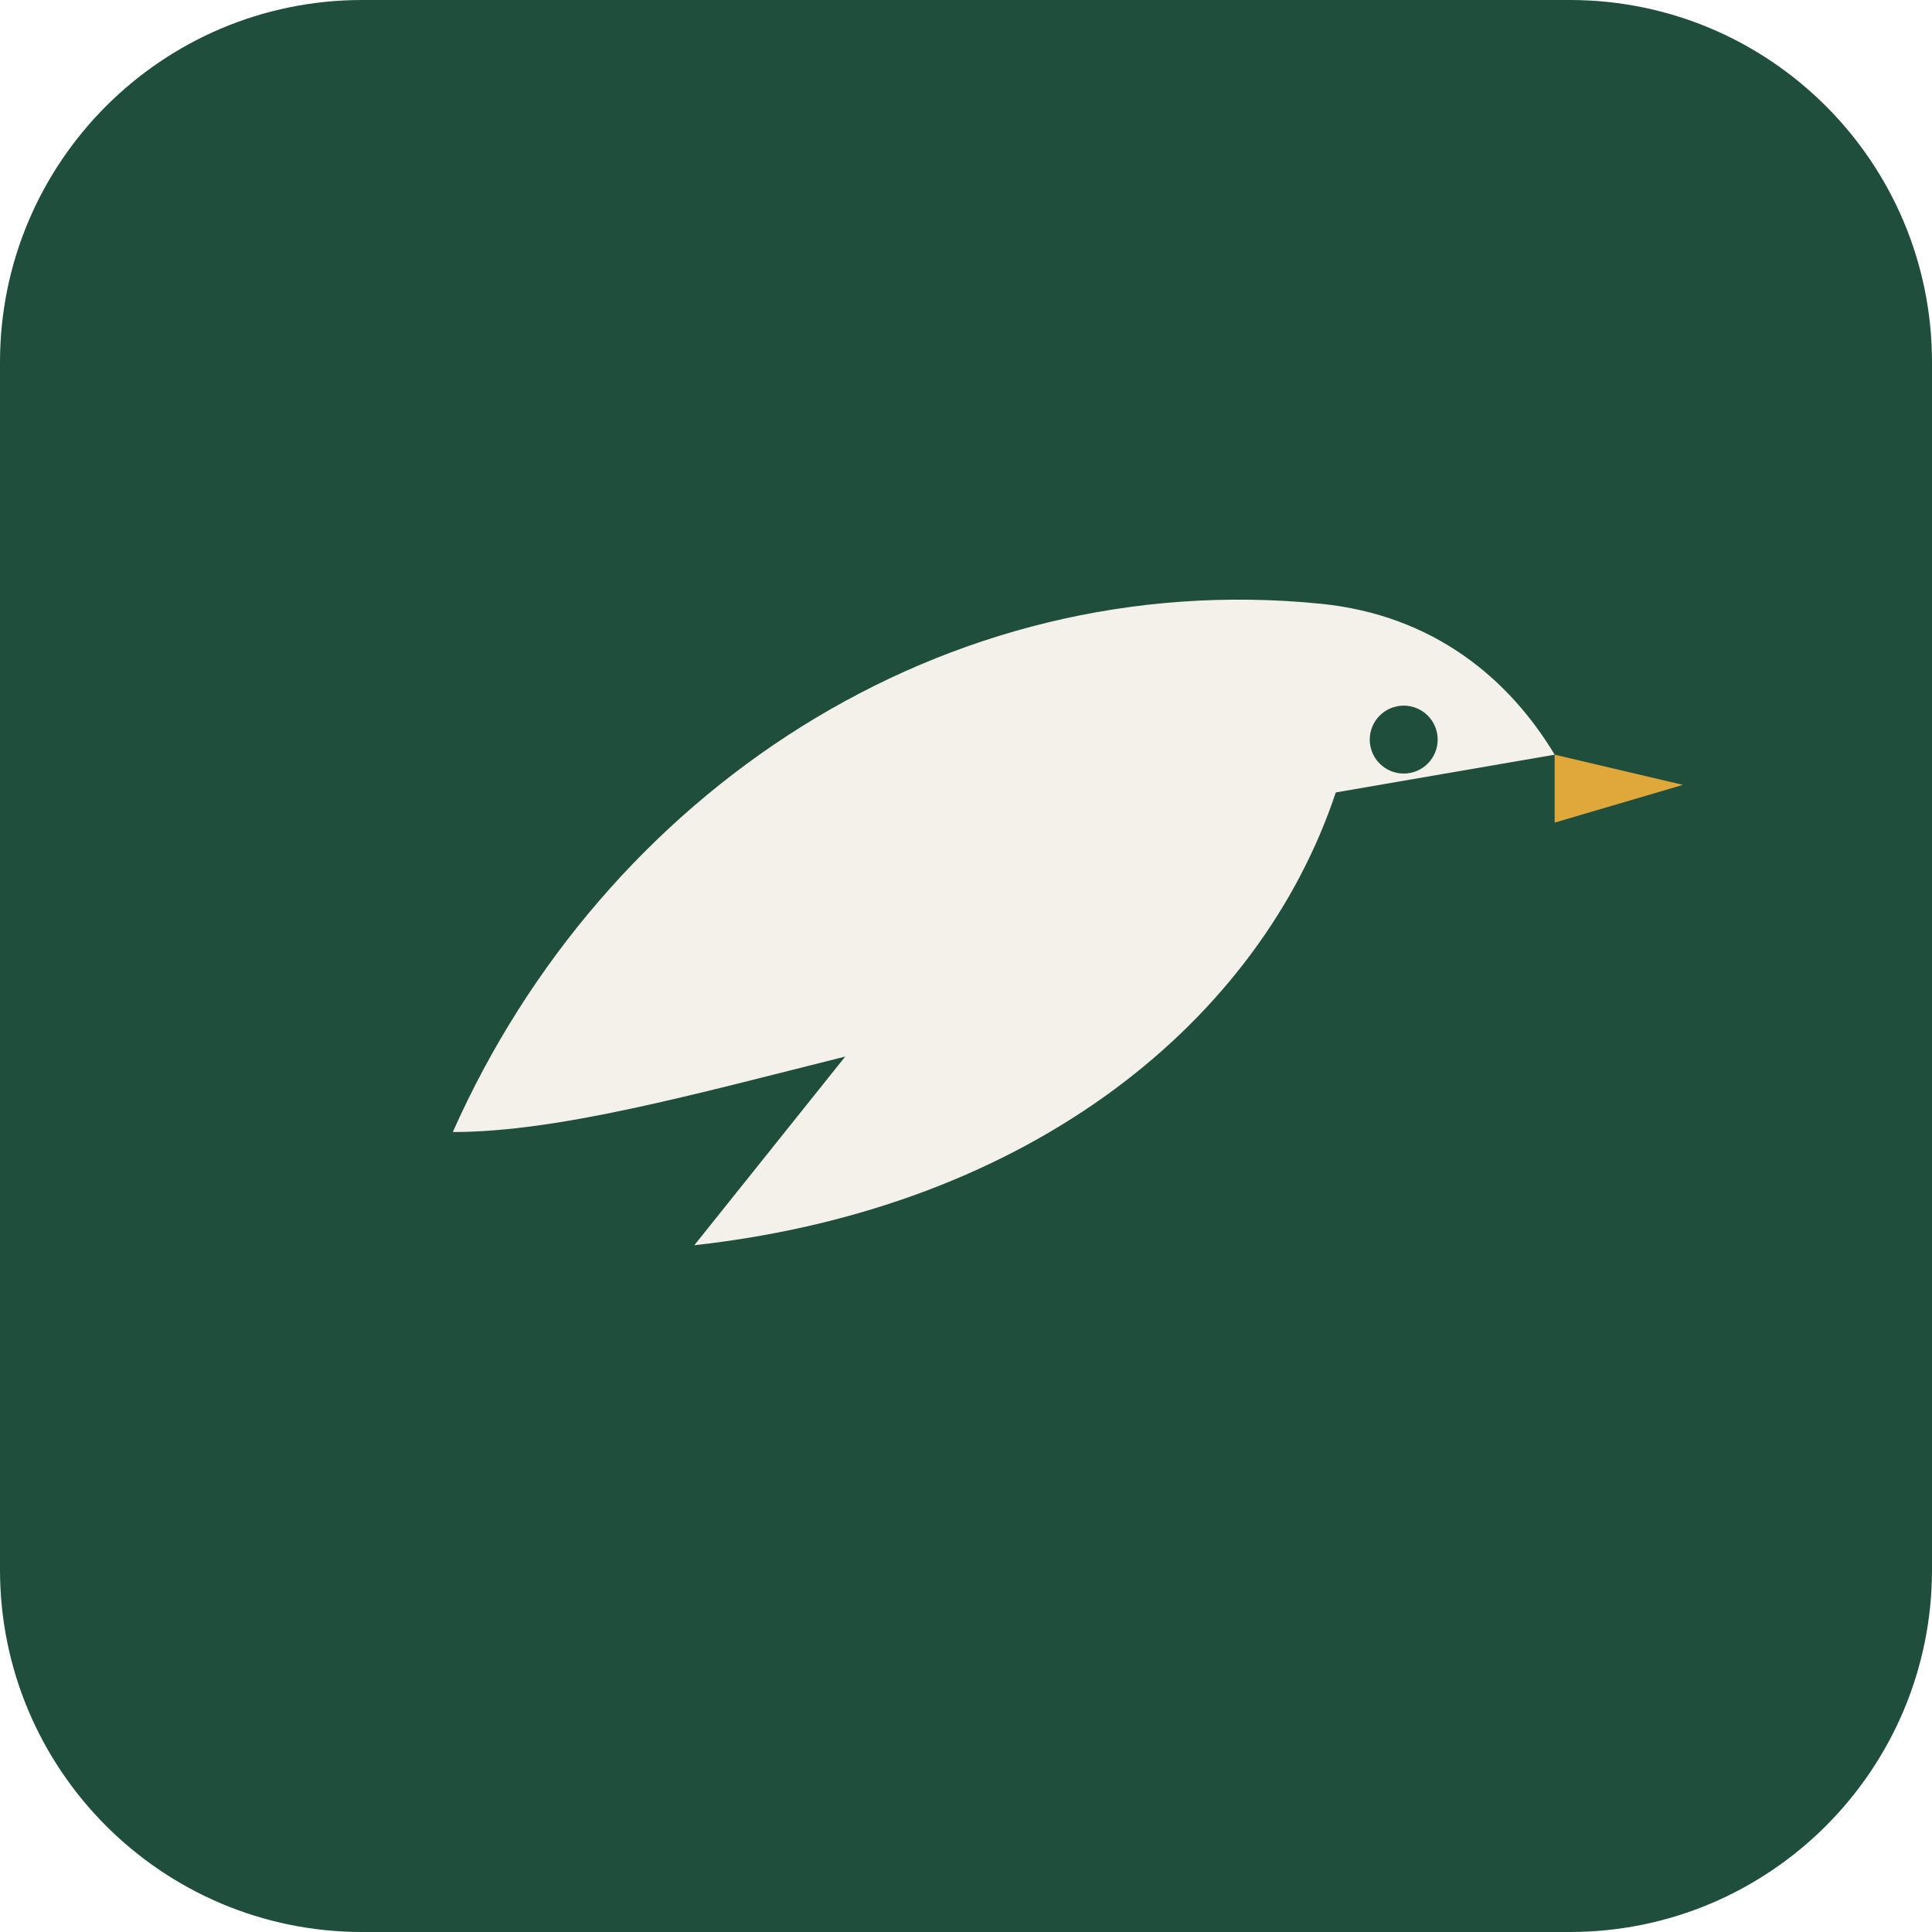
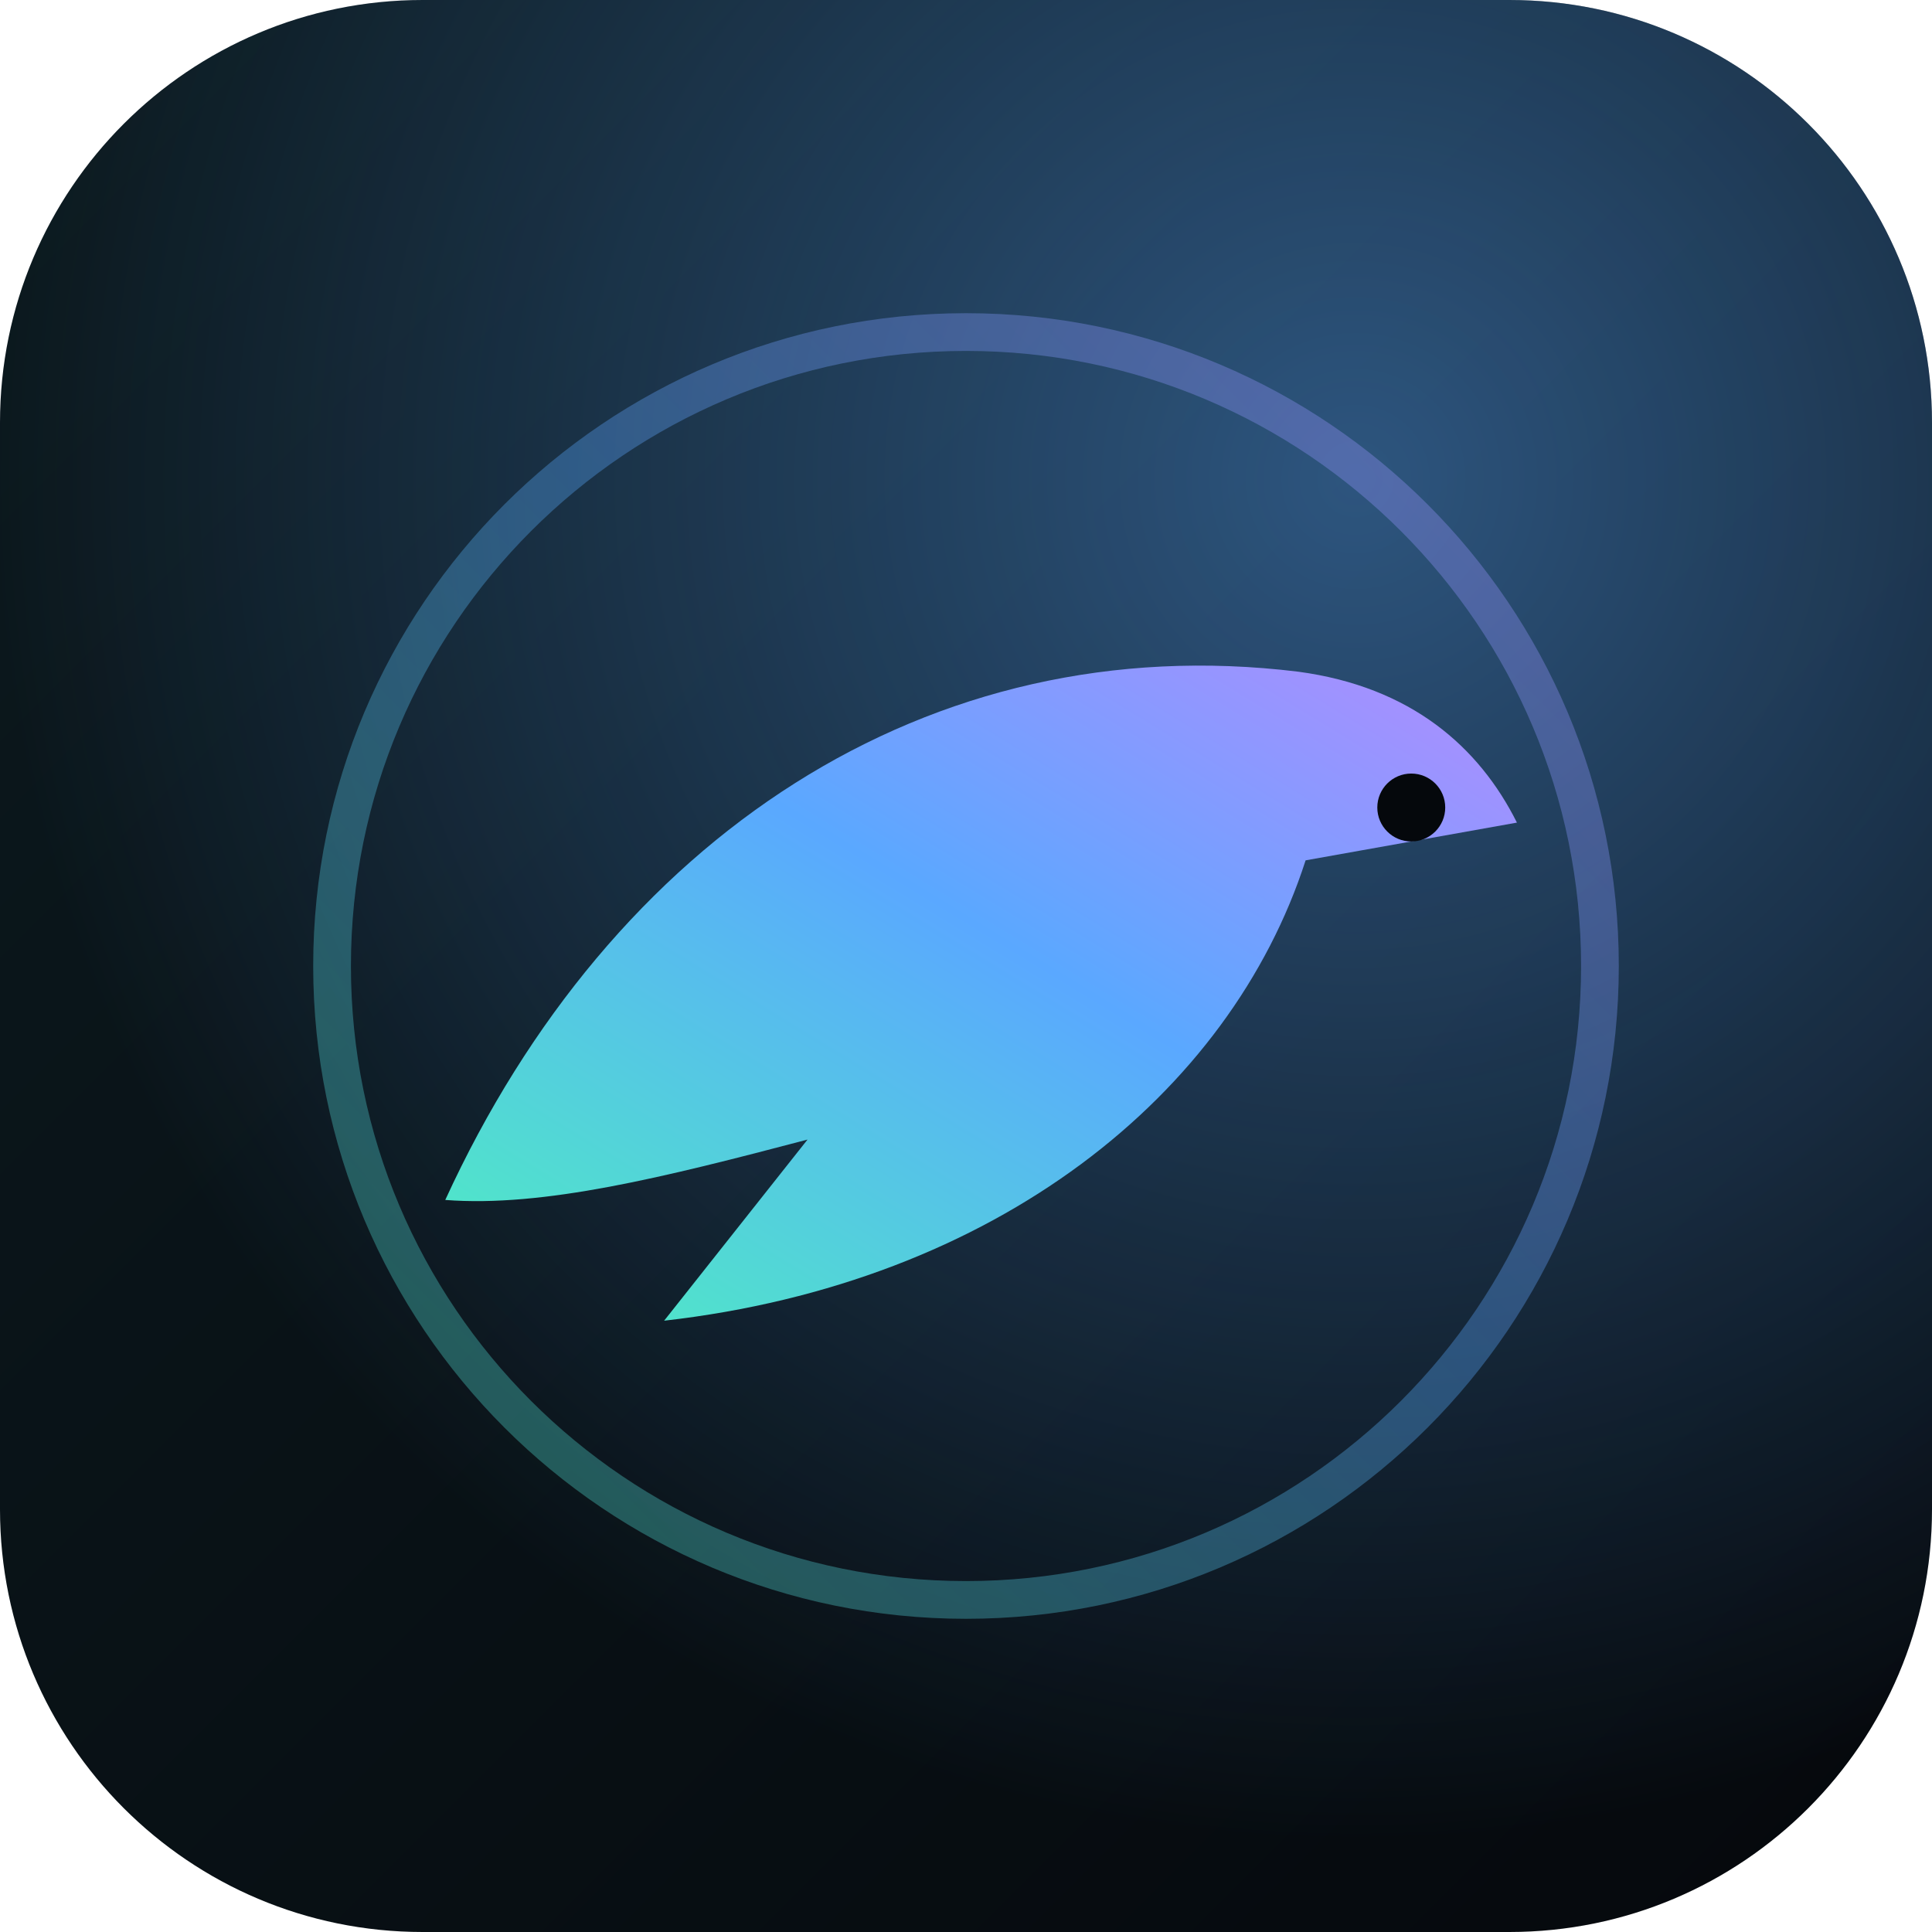
<svg xmlns="http://www.w3.org/2000/svg" viewBox="0 0 512 512">
-   <rect width="512" height="512" rx="96" fill="#1f4e3d" />
-   <path d="M120 300c40-90 130-150 230-140 30 3 50 20 62 40l-58 10c-20 60-80 110-170 120l40-50c-40 10-76 20-104 20z" fill="#f4f1ea" />
-   <circle cx="372" cy="196" r="9" fill="#1f4e3d" />
-   <path d="M412 200l34 8-34 10z" fill="#e0a83a" />
+   <defs>
+     <linearGradient id="bg" x1="0" y1="0" x2="1" y2="1">
+       <stop offset="0" stop-color="#0c1a1f" />
+       <stop offset="1" stop-color="#05080c" />
+     </linearGradient>
+     <linearGradient id="licht" x1="0" y1="1" x2="1" y2="0">
+       <stop offset="0" stop-color="#4ef0c0" />
+       <stop offset=".55" stop-color="#5aa8ff" />
+       <stop offset="1" stop-color="#b38cff" />
+     </linearGradient>
+     <radialGradient id="gloed" cx=".7" cy=".25" r=".7">
+       <stop offset="0" stop-color="#5aa8ff" stop-opacity=".45" />
+       <stop offset="1" stop-color="#5aa8ff" stop-opacity="0" />
+     </radialGradient>
+   </defs>
+   <rect width="512" height="512" rx="112" fill="url(#bg)" />
+   <rect width="512" height="512" rx="112" fill="url(#gloed)" />
+   <circle cx="256" cy="256" r="168" fill="none" stroke="url(#licht)" stroke-width="10" opacity=".35" />
+   <path d="M118 318c44-96 128-152 226-140 30 4 48 20 58 40l-56 10c-20 62-82 112-170 122l38-48c-38 10-70 18-96 16z" fill="url(#licht)" />
+   <circle cx="374" cy="214" r="9" fill="#05080c" />
</svg>
